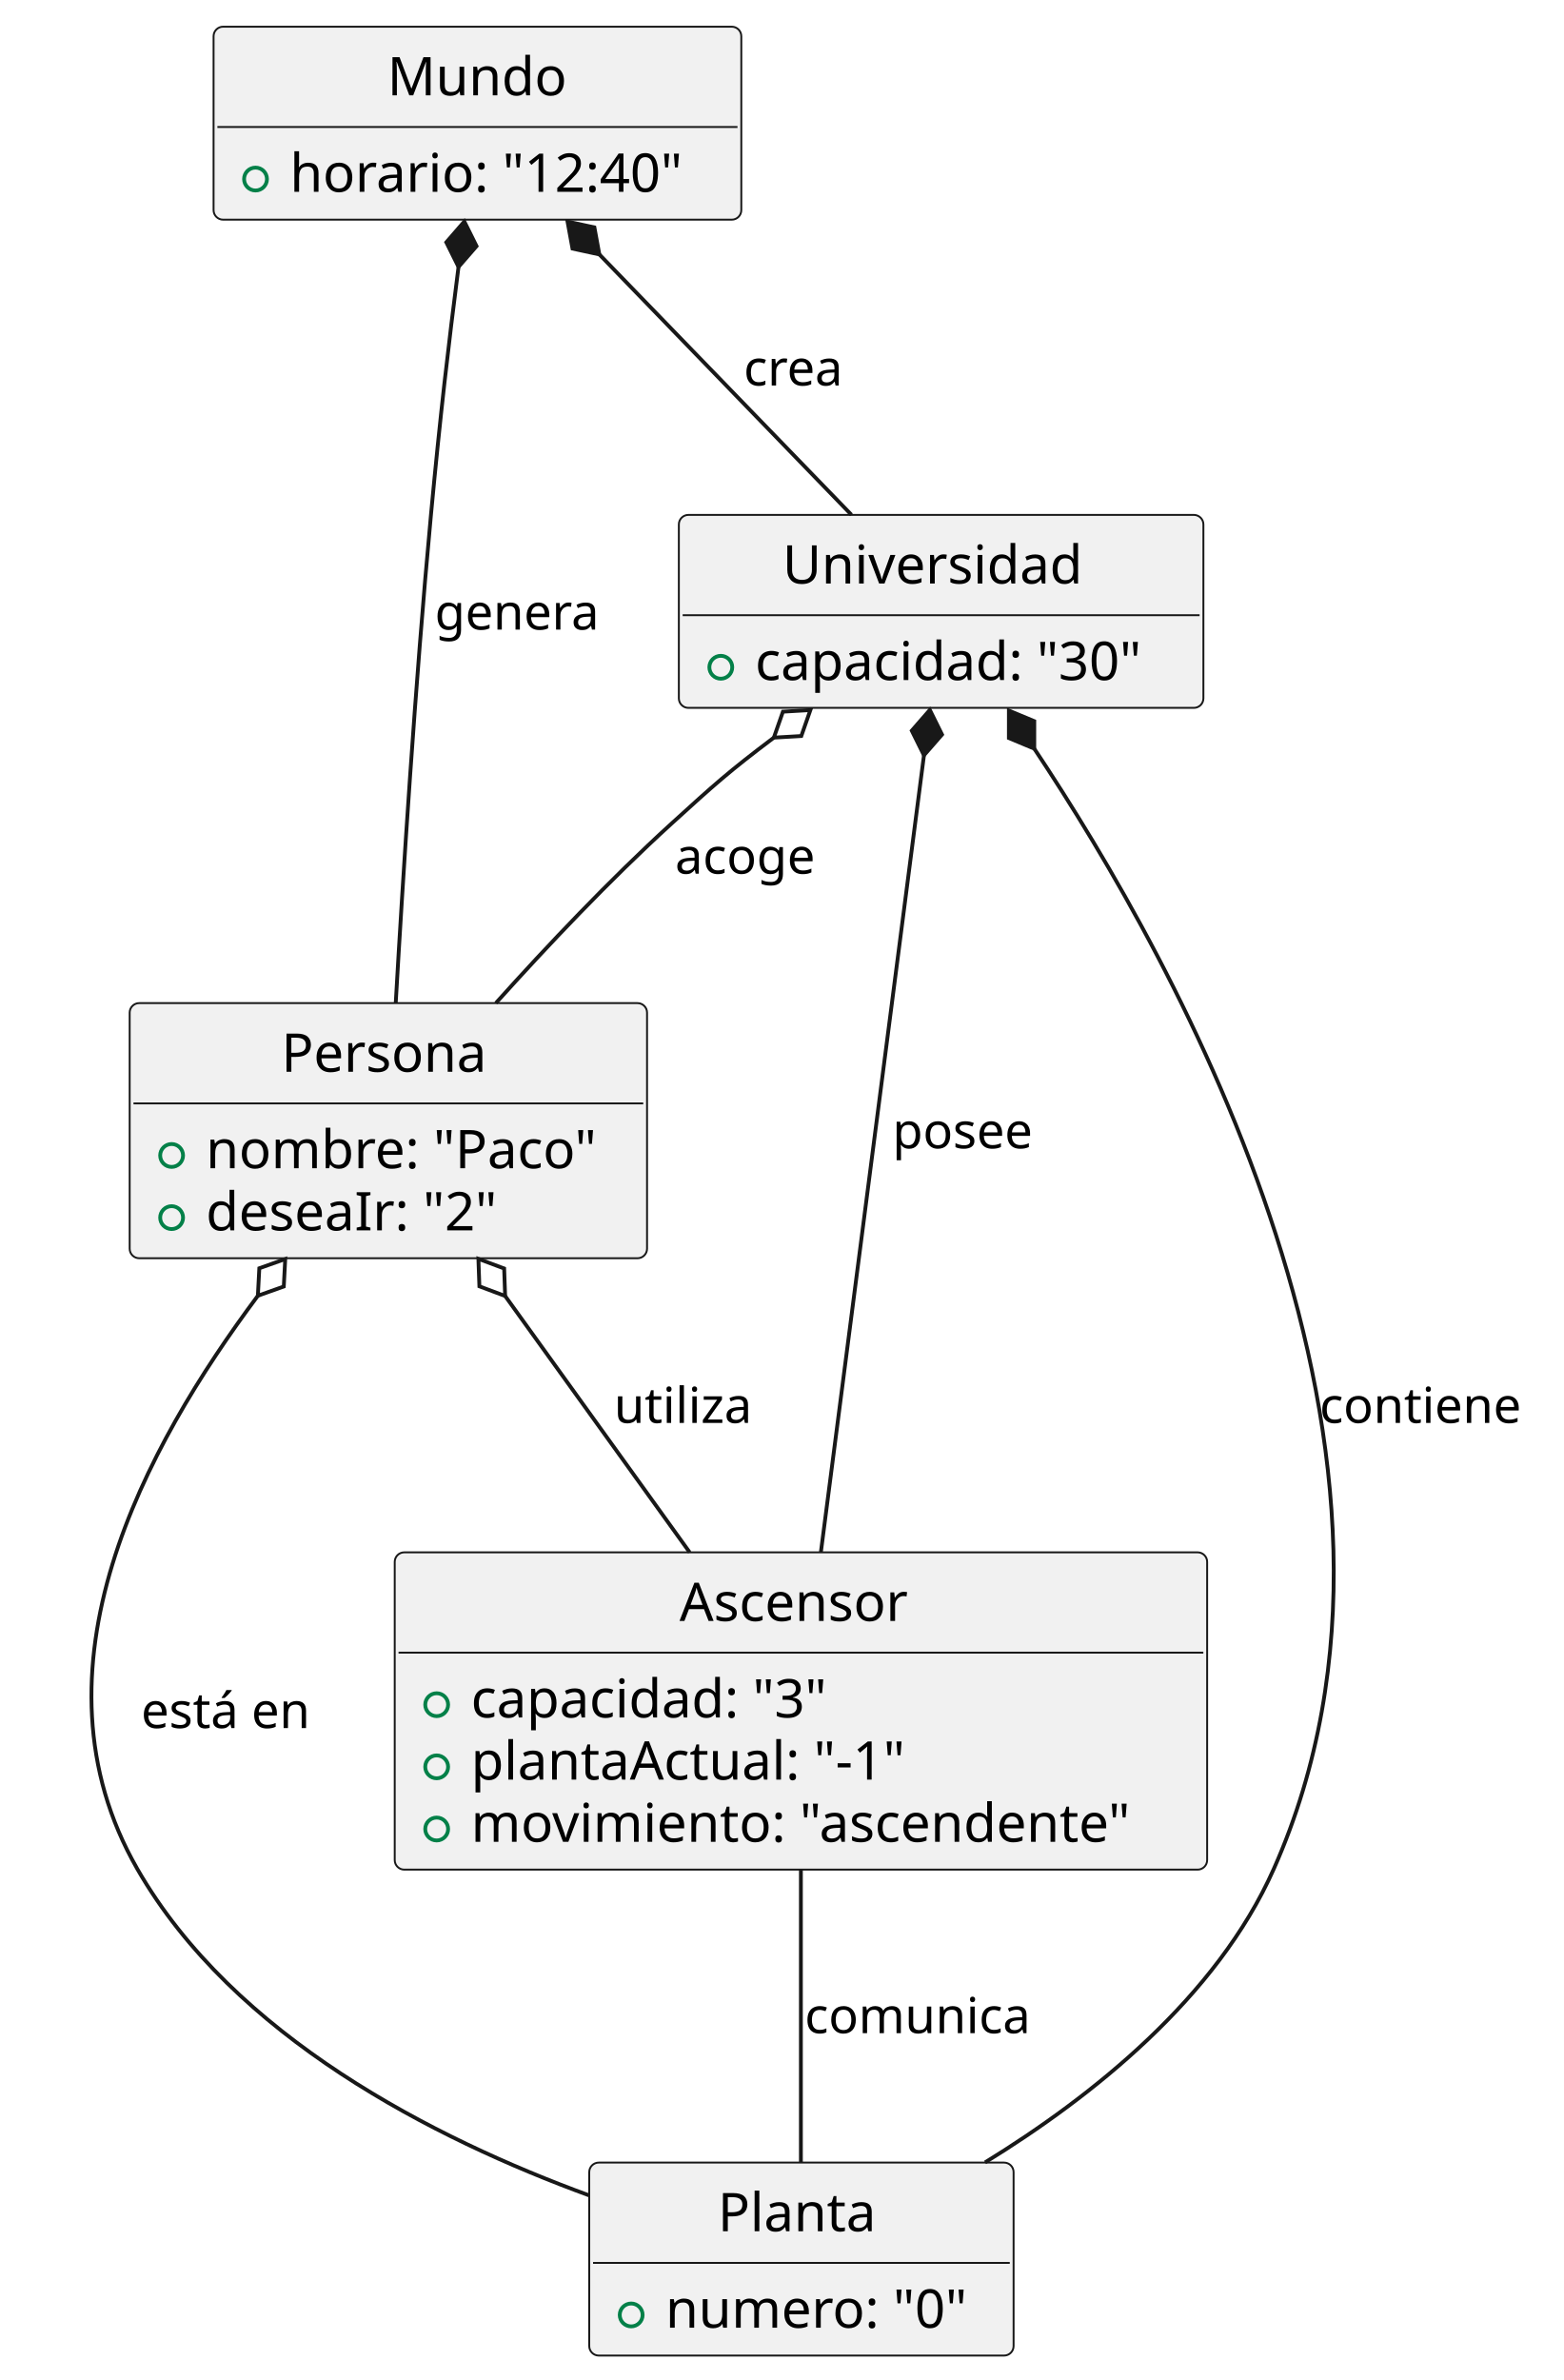
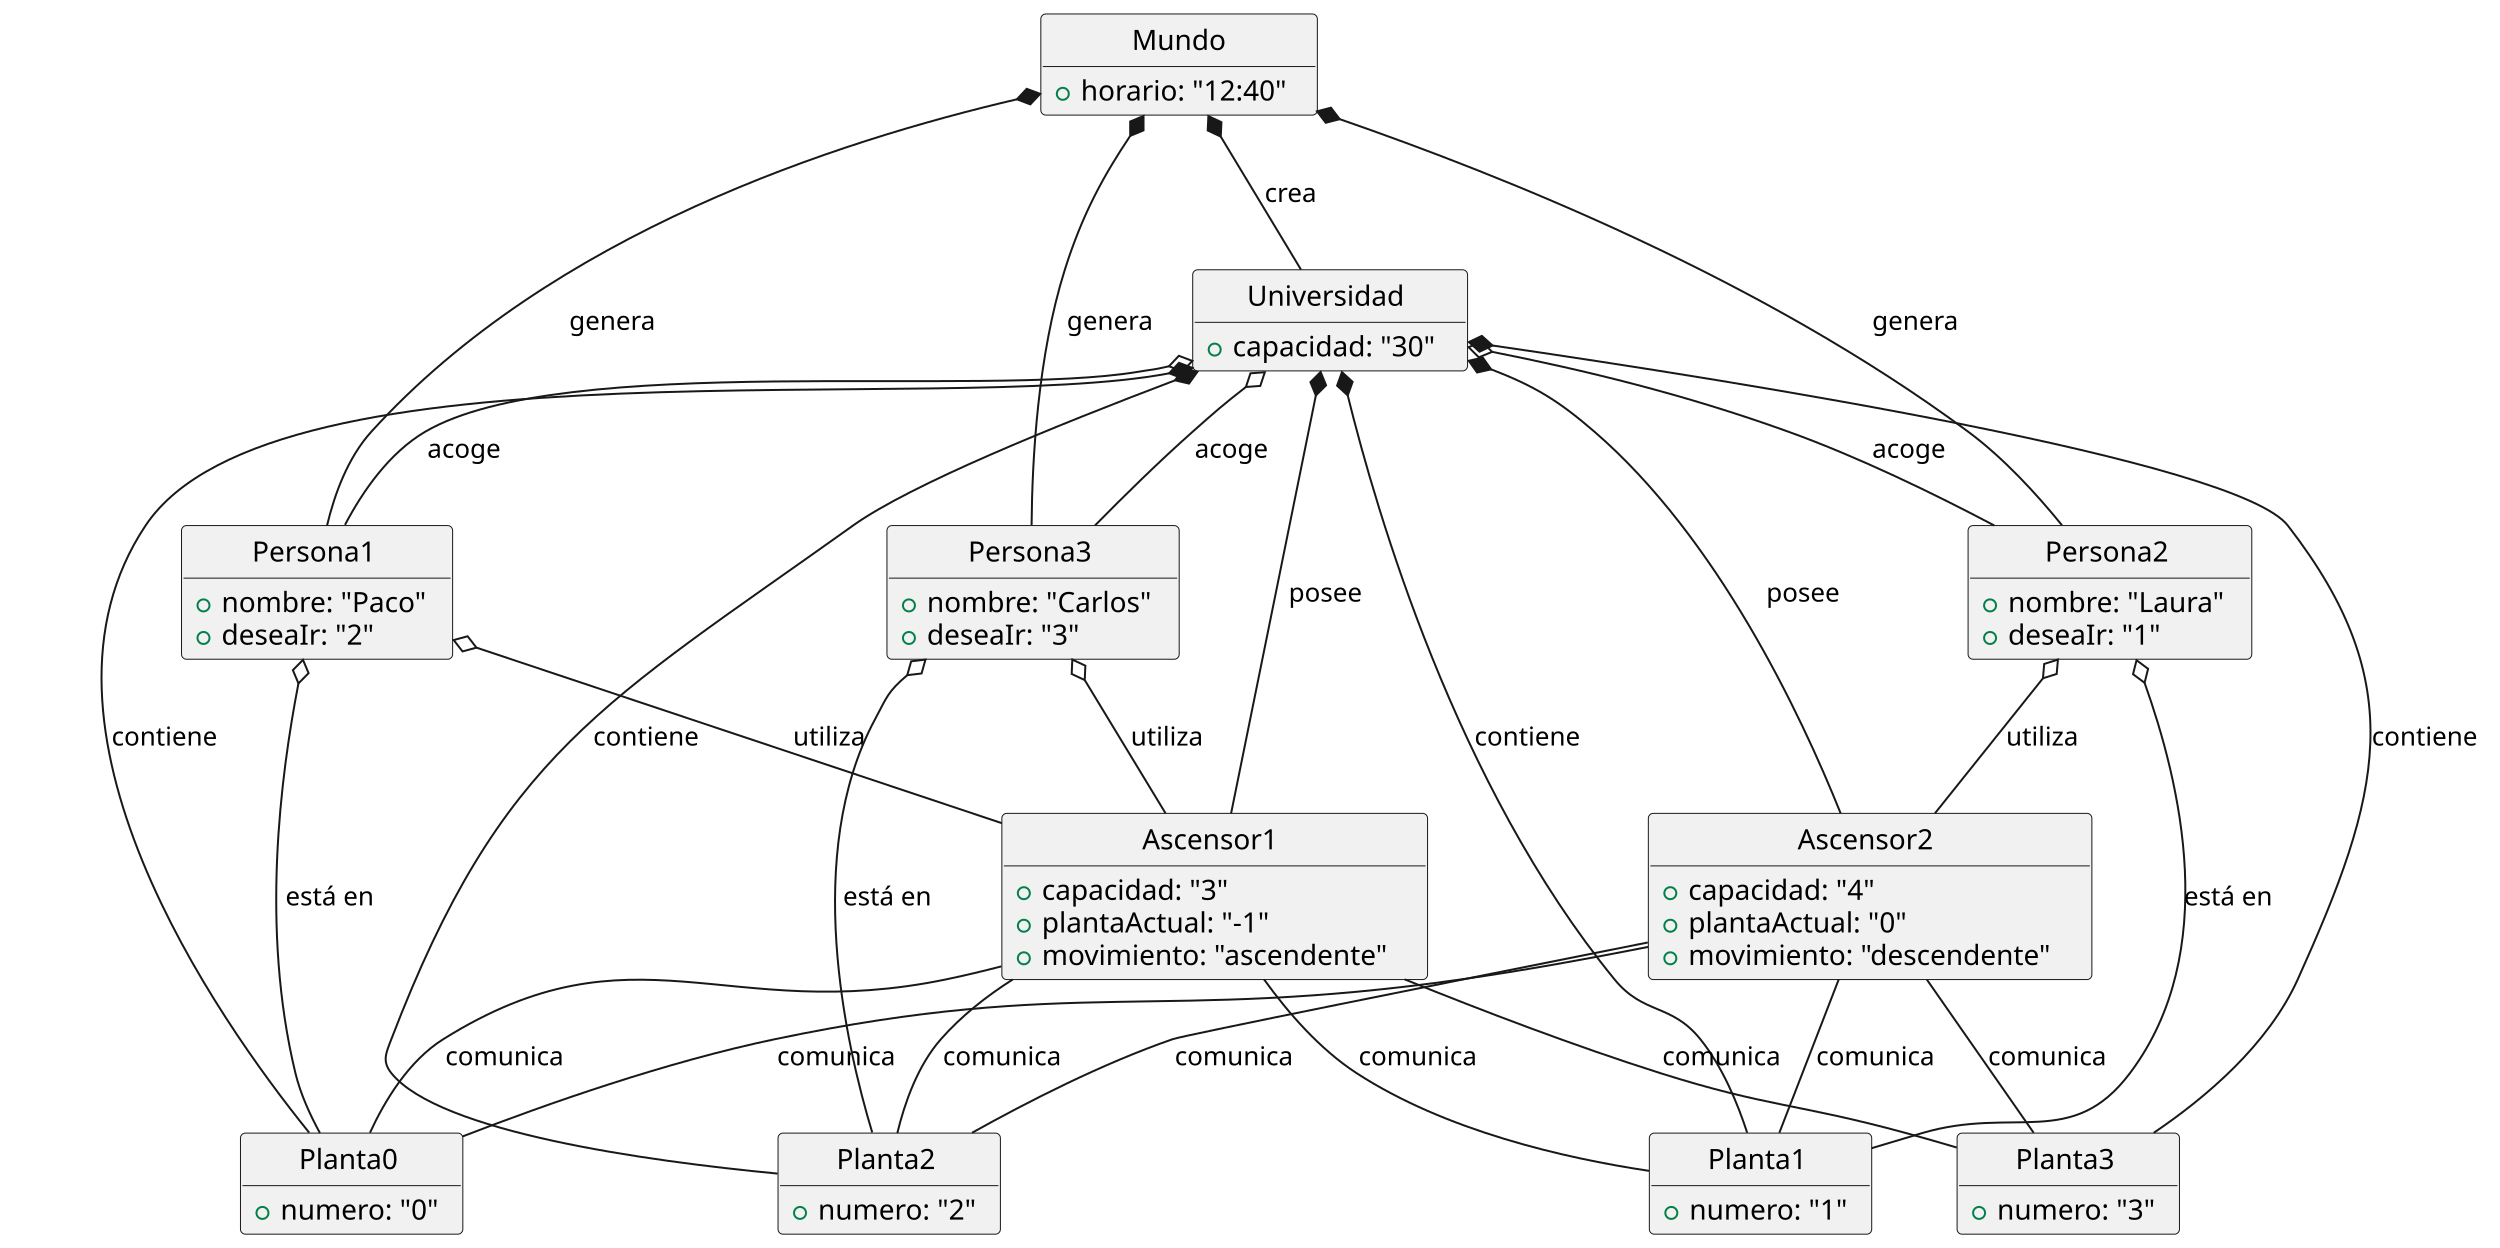
- <svg xmlns="http://www.w3.org/2000/svg" contentStyleType="text/css" data-diagram-type="CLASS" height="624px" preserveAspectRatio="none" style="width:410px;height:624px;background:#FFFFFF;" version="1.1" viewBox="0 0 410 624" width="410px" zoomAndPan="magnify">
+ <svg xmlns="http://www.w3.org/2000/svg" contentStyleType="text/css" data-diagram-type="CLASS" height="624px" preserveAspectRatio="none" style="width:1251px;height:624px;background:#FFFFFF;" version="1.1" viewBox="0 0 1251 624" width="1251px" zoomAndPan="magnify">
  <defs />
  <g>
    <g id="elem_Mundo">
-       <rect codeLine="4" fill="#F1F1F1" height="50.594" id="Mundo" rx="2.5" ry="2.5" style="stroke:#181818;stroke-width:0.5;" width="138.376" x="56" y="7" />
-       <text fill="#000000" font-family="sans-serif" font-size="14" lengthAdjust="spacing" textLength="47.277" x="101.549" y="24.995">Mundo</text>
-       <line style="stroke:#181818;stroke-width:0.5;" x1="57" x2="193.376" y1="33.297" y2="33.297" />
-       <ellipse cx="67" cy="46.945" fill="transparent" rx="3" ry="3" style="stroke:#038048;stroke-width:1;" />
-       <text fill="#000000" font-family="sans-serif" font-size="14" lengthAdjust="spacing" textLength="112.376" x="76" y="50.292">horario: "12:40"</text>
+       <rect codeLine="4" fill="#F1F1F1" height="50.594" id="Mundo" rx="2.5" ry="2.5" style="stroke:#181818;stroke-width:0.5;" width="138.376" x="520.83" y="7" />
+       <text fill="#000000" font-family="sans-serif" font-size="14" lengthAdjust="spacing" textLength="47.277" x="566.379" y="24.995">Mundo</text>
+       <line style="stroke:#181818;stroke-width:0.5;" x1="521.83" x2="658.206" y1="33.297" y2="33.297" />
+       <ellipse cx="531.83" cy="46.945" fill="transparent" rx="3" ry="3" style="stroke:#038048;stroke-width:1;" />
+       <text fill="#000000" font-family="sans-serif" font-size="14" lengthAdjust="spacing" textLength="112.376" x="540.83" y="50.292">horario: "12:40"</text>
    </g>
    <g id="elem_Universidad">
-       <rect codeLine="8" fill="#F1F1F1" height="50.594" id="Universidad" rx="2.5" ry="2.5" style="stroke:#181818;stroke-width:0.5;" width="137.542" x="178" y="135" />
-       <text fill="#000000" font-family="sans-serif" font-size="14" lengthAdjust="spacing" textLength="83.2" x="205.171" y="152.995">Universidad</text>
-       <line style="stroke:#181818;stroke-width:0.5;" x1="179" x2="314.542" y1="161.297" y2="161.297" />
-       <ellipse cx="189" cy="174.945" fill="transparent" rx="3" ry="3" style="stroke:#038048;stroke-width:1;" />
-       <text fill="#000000" font-family="sans-serif" font-size="14" lengthAdjust="spacing" textLength="111.542" x="198" y="178.292">capacidad: "30"</text>
-     </g>
-     <g id="elem_Persona">
-       <rect codeLine="12" fill="#F1F1F1" height="66.891" id="Persona" rx="2.5" ry="2.5" style="stroke:#181818;stroke-width:0.5;" width="135.662" x="34" y="263" />
-       <text fill="#000000" font-family="sans-serif" font-size="14" lengthAdjust="spacing" textLength="56.123" x="73.769" y="280.995">Persona</text>
-       <line style="stroke:#181818;stroke-width:0.5;" x1="35" x2="168.662" y1="289.297" y2="289.297" />
-       <ellipse cx="45" cy="302.945" fill="transparent" rx="3" ry="3" style="stroke:#038048;stroke-width:1;" />
-       <text fill="#000000" font-family="sans-serif" font-size="14" lengthAdjust="spacing" textLength="109.662" x="54" y="306.292">nombre: "Paco"</text>
-       <ellipse cx="45" cy="319.242" fill="transparent" rx="3" ry="3" style="stroke:#038048;stroke-width:1;" />
-       <text fill="#000000" font-family="sans-serif" font-size="14" lengthAdjust="spacing" textLength="82.824" x="54" y="322.589">deseaIr: "2"</text>
-     </g>
-     <g id="elem_Ascensor">
-       <rect codeLine="17" fill="#F1F1F1" height="83.188" id="Ascensor" rx="2.5" ry="2.5" style="stroke:#181818;stroke-width:0.5;" width="213.024" x="103.5" y="407" />
-       <text fill="#000000" font-family="sans-serif" font-size="14" lengthAdjust="spacing" textLength="63.67" x="178.177" y="424.995">Ascensor</text>
-       <line style="stroke:#181818;stroke-width:0.5;" x1="104.5" x2="315.524" y1="433.297" y2="433.297" />
-       <ellipse cx="114.5" cy="446.945" fill="transparent" rx="3" ry="3" style="stroke:#038048;stroke-width:1;" />
-       <text fill="#000000" font-family="sans-serif" font-size="14" lengthAdjust="spacing" textLength="102.635" x="123.5" y="450.292">capacidad: "3"</text>
-       <ellipse cx="114.5" cy="463.242" fill="transparent" rx="3" ry="3" style="stroke:#038048;stroke-width:1;" />
-       <text fill="#000000" font-family="sans-serif" font-size="14" lengthAdjust="spacing" textLength="124.407" x="123.5" y="466.589">plantaActual: "-1"</text>
-       <ellipse cx="114.5" cy="479.539" fill="transparent" rx="3" ry="3" style="stroke:#038048;stroke-width:1;" />
-       <text fill="#000000" font-family="sans-serif" font-size="14" lengthAdjust="spacing" textLength="187.024" x="123.5" y="482.886">movimiento: "ascendente"</text>
-     </g>
-     <g id="elem_Planta">
-       <rect codeLine="23" fill="#F1F1F1" height="50.594" id="Planta" rx="2.5" ry="2.5" style="stroke:#181818;stroke-width:0.5;" width="111.272" x="154.5" y="567" />
-       <text fill="#000000" font-family="sans-serif" font-size="14" lengthAdjust="spacing" textLength="43.852" x="188.209" y="584.995">Planta</text>
-       <line style="stroke:#181818;stroke-width:0.5;" x1="155.5" x2="264.772" y1="593.297" y2="593.297" />
-       <ellipse cx="165.5" cy="606.945" fill="transparent" rx="3" ry="3" style="stroke:#038048;stroke-width:1;" />
-       <text fill="#000000" font-family="sans-serif" font-size="14" lengthAdjust="spacing" textLength="85.272" x="174.5" y="610.292">numero: "0"</text>
-     </g>
-     <g id="link_Mundo_Persona">
-       <path codeLine="27" d="M120.225,69.983 C117.595,90.513 115.46,108.68 113,135 C108.88,179.22 105.63,230.42 103.77,262.88 " fill="transparent" id="Mundo-backto-Persona" style="stroke:#181818;stroke-width:1;" />
-       <polygon fill="#181818" points="121.75,58.08,117.02,63.523,120.225,69.983,124.955,64.54,121.75,58.08" style="stroke:#181818;stroke-width:1;" />
-       <text fill="#000000" font-family="sans-serif" font-size="13" lengthAdjust="spacing" textLength="45.798" x="114" y="165.067">genera</text>
+       <rect codeLine="8" fill="#F1F1F1" height="50.594" id="Universidad" rx="2.5" ry="2.5" style="stroke:#181818;stroke-width:0.5;" width="137.542" x="596.83" y="135" />
+       <text fill="#000000" font-family="sans-serif" font-size="14" lengthAdjust="spacing" textLength="83.2" x="624.001" y="152.995">Universidad</text>
+       <line style="stroke:#181818;stroke-width:0.5;" x1="597.83" x2="733.372" y1="161.297" y2="161.297" />
+       <ellipse cx="607.83" cy="174.945" fill="transparent" rx="3" ry="3" style="stroke:#038048;stroke-width:1;" />
+       <text fill="#000000" font-family="sans-serif" font-size="14" lengthAdjust="spacing" textLength="111.542" x="616.83" y="178.292">capacidad: "30"</text>
+     </g>
+     <g id="elem_Persona1">
+       <rect codeLine="12" fill="#F1F1F1" height="66.891" id="Persona1" rx="2.5" ry="2.5" style="stroke:#181818;stroke-width:0.5;" width="135.662" x="90.83" y="263" />
+       <text fill="#000000" font-family="sans-serif" font-size="14" lengthAdjust="spacing" textLength="65.03" x="126.146" y="280.995">Persona1</text>
+       <line style="stroke:#181818;stroke-width:0.5;" x1="91.83" x2="225.492" y1="289.297" y2="289.297" />
+       <ellipse cx="101.83" cy="302.945" fill="transparent" rx="3" ry="3" style="stroke:#038048;stroke-width:1;" />
+       <text fill="#000000" font-family="sans-serif" font-size="14" lengthAdjust="spacing" textLength="109.662" x="110.83" y="306.292">nombre: "Paco"</text>
+       <ellipse cx="101.83" cy="319.242" fill="transparent" rx="3" ry="3" style="stroke:#038048;stroke-width:1;" />
+       <text fill="#000000" font-family="sans-serif" font-size="14" lengthAdjust="spacing" textLength="82.824" x="110.83" y="322.589">deseaIr: "2"</text>
+     </g>
+     <g id="elem_Persona2">
+       <rect codeLine="17" fill="#F1F1F1" height="66.891" id="Persona2" rx="2.5" ry="2.5" style="stroke:#181818;stroke-width:0.5;" width="141.965" x="984.83" y="263" />
+       <text fill="#000000" font-family="sans-serif" font-size="14" lengthAdjust="spacing" textLength="65.03" x="1023.297" y="280.995">Persona2</text>
+       <line style="stroke:#181818;stroke-width:0.5;" x1="985.83" x2="1125.795" y1="289.297" y2="289.297" />
+       <ellipse cx="995.83" cy="302.945" fill="transparent" rx="3" ry="3" style="stroke:#038048;stroke-width:1;" />
+       <text fill="#000000" font-family="sans-serif" font-size="14" lengthAdjust="spacing" textLength="115.965" x="1004.83" y="306.292">nombre: "Laura"</text>
+       <ellipse cx="995.83" cy="319.242" fill="transparent" rx="3" ry="3" style="stroke:#038048;stroke-width:1;" />
+       <text fill="#000000" font-family="sans-serif" font-size="14" lengthAdjust="spacing" textLength="82.824" x="1004.83" y="322.589">deseaIr: "1"</text>
+     </g>
+     <g id="elem_Persona3">
+       <rect codeLine="22" fill="#F1F1F1" height="66.891" id="Persona3" rx="2.5" ry="2.5" style="stroke:#181818;stroke-width:0.5;" width="146.237" x="443.83" y="263" />
+       <text fill="#000000" font-family="sans-serif" font-size="14" lengthAdjust="spacing" textLength="65.03" x="484.433" y="280.995">Persona3</text>
+       <line style="stroke:#181818;stroke-width:0.5;" x1="444.83" x2="589.067" y1="289.297" y2="289.297" />
+       <ellipse cx="454.83" cy="302.945" fill="transparent" rx="3" ry="3" style="stroke:#038048;stroke-width:1;" />
+       <text fill="#000000" font-family="sans-serif" font-size="14" lengthAdjust="spacing" textLength="120.237" x="463.83" y="306.292">nombre: "Carlos"</text>
+       <ellipse cx="454.83" cy="319.242" fill="transparent" rx="3" ry="3" style="stroke:#038048;stroke-width:1;" />
+       <text fill="#000000" font-family="sans-serif" font-size="14" lengthAdjust="spacing" textLength="82.824" x="463.83" y="322.589">deseaIr: "3"</text>
+     </g>
+     <g id="elem_Ascensor1">
+       <rect codeLine="27" fill="#F1F1F1" height="83.188" id="Ascensor1" rx="2.5" ry="2.5" style="stroke:#181818;stroke-width:0.5;" width="213.024" x="501.33" y="407" />
+       <text fill="#000000" font-family="sans-serif" font-size="14" lengthAdjust="spacing" textLength="72.577" x="571.554" y="424.995">Ascensor1</text>
+       <line style="stroke:#181818;stroke-width:0.5;" x1="502.33" x2="713.354" y1="433.297" y2="433.297" />
+       <ellipse cx="512.33" cy="446.945" fill="transparent" rx="3" ry="3" style="stroke:#038048;stroke-width:1;" />
+       <text fill="#000000" font-family="sans-serif" font-size="14" lengthAdjust="spacing" textLength="102.635" x="521.33" y="450.292">capacidad: "3"</text>
+       <ellipse cx="512.33" cy="463.242" fill="transparent" rx="3" ry="3" style="stroke:#038048;stroke-width:1;" />
+       <text fill="#000000" font-family="sans-serif" font-size="14" lengthAdjust="spacing" textLength="124.407" x="521.33" y="466.589">plantaActual: "-1"</text>
+       <ellipse cx="512.33" cy="479.539" fill="transparent" rx="3" ry="3" style="stroke:#038048;stroke-width:1;" />
+       <text fill="#000000" font-family="sans-serif" font-size="14" lengthAdjust="spacing" textLength="187.024" x="521.33" y="482.886">movimiento: "ascendente"</text>
+     </g>
+     <g id="elem_Ascensor2">
+       <rect codeLine="33" fill="#F1F1F1" height="83.188" id="Ascensor2" rx="2.5" ry="2.5" style="stroke:#181818;stroke-width:0.5;" width="221.945" x="824.83" y="407" />
+       <text fill="#000000" font-family="sans-serif" font-size="14" lengthAdjust="spacing" textLength="72.577" x="899.514" y="424.995">Ascensor2</text>
+       <line style="stroke:#181818;stroke-width:0.5;" x1="825.83" x2="1045.775" y1="433.297" y2="433.297" />
+       <ellipse cx="835.83" cy="446.945" fill="transparent" rx="3" ry="3" style="stroke:#038048;stroke-width:1;" />
+       <text fill="#000000" font-family="sans-serif" font-size="14" lengthAdjust="spacing" textLength="102.635" x="844.83" y="450.292">capacidad: "4"</text>
+       <ellipse cx="835.83" cy="463.242" fill="transparent" rx="3" ry="3" style="stroke:#038048;stroke-width:1;" />
+       <text fill="#000000" font-family="sans-serif" font-size="14" lengthAdjust="spacing" textLength="119.356" x="844.83" y="466.589">plantaActual: "0"</text>
+       <ellipse cx="835.83" cy="479.539" fill="transparent" rx="3" ry="3" style="stroke:#038048;stroke-width:1;" />
+       <text fill="#000000" font-family="sans-serif" font-size="14" lengthAdjust="spacing" textLength="195.945" x="844.83" y="482.886">movimiento: "descendente"</text>
+     </g>
+     <g id="elem_Planta0">
+       <rect codeLine="39" fill="#F1F1F1" height="50.594" id="Planta0" rx="2.5" ry="2.5" style="stroke:#181818;stroke-width:0.5;" width="111.272" x="120.33" y="567" />
+       <text fill="#000000" font-family="sans-serif" font-size="14" lengthAdjust="spacing" textLength="52.76" x="149.586" y="584.995">Planta0</text>
+       <line style="stroke:#181818;stroke-width:0.5;" x1="121.33" x2="230.601" y1="593.297" y2="593.297" />
+       <ellipse cx="131.33" cy="606.945" fill="transparent" rx="3" ry="3" style="stroke:#038048;stroke-width:1;" />
+       <text fill="#000000" font-family="sans-serif" font-size="14" lengthAdjust="spacing" textLength="85.272" x="140.33" y="610.292">numero: "0"</text>
+     </g>
+     <g id="elem_Planta1">
+       <rect codeLine="43" fill="#F1F1F1" height="50.594" id="Planta1" rx="2.5" ry="2.5" style="stroke:#181818;stroke-width:0.5;" width="111.272" x="825.33" y="567" />
+       <text fill="#000000" font-family="sans-serif" font-size="14" lengthAdjust="spacing" textLength="52.76" x="854.586" y="584.995">Planta1</text>
+       <line style="stroke:#181818;stroke-width:0.5;" x1="826.33" x2="935.601" y1="593.297" y2="593.297" />
+       <ellipse cx="836.33" cy="606.945" fill="transparent" rx="3" ry="3" style="stroke:#038048;stroke-width:1;" />
+       <text fill="#000000" font-family="sans-serif" font-size="14" lengthAdjust="spacing" textLength="85.272" x="845.33" y="610.292">numero: "1"</text>
+     </g>
+     <g id="elem_Planta2">
+       <rect codeLine="47" fill="#F1F1F1" height="50.594" id="Planta2" rx="2.5" ry="2.5" style="stroke:#181818;stroke-width:0.5;" width="111.272" x="389.33" y="567" />
+       <text fill="#000000" font-family="sans-serif" font-size="14" lengthAdjust="spacing" textLength="52.76" x="418.586" y="584.995">Planta2</text>
+       <line style="stroke:#181818;stroke-width:0.5;" x1="390.33" x2="499.601" y1="593.297" y2="593.297" />
+       <ellipse cx="400.33" cy="606.945" fill="transparent" rx="3" ry="3" style="stroke:#038048;stroke-width:1;" />
+       <text fill="#000000" font-family="sans-serif" font-size="14" lengthAdjust="spacing" textLength="85.272" x="409.33" y="610.292">numero: "2"</text>
+     </g>
+     <g id="elem_Planta3">
+       <rect codeLine="51" fill="#F1F1F1" height="50.594" id="Planta3" rx="2.5" ry="2.5" style="stroke:#181818;stroke-width:0.5;" width="111.272" x="979.33" y="567" />
+       <text fill="#000000" font-family="sans-serif" font-size="14" lengthAdjust="spacing" textLength="52.76" x="1008.586" y="584.995">Planta3</text>
+       <line style="stroke:#181818;stroke-width:0.5;" x1="980.33" x2="1089.601" y1="593.297" y2="593.297" />
+       <ellipse cx="990.33" cy="606.945" fill="transparent" rx="3" ry="3" style="stroke:#038048;stroke-width:1;" />
+       <text fill="#000000" font-family="sans-serif" font-size="14" lengthAdjust="spacing" textLength="85.272" x="999.33" y="610.292">numero: "3"</text>
+     </g>
+     <g id="link_Mundo_Persona1">
+       <path codeLine="55" d="M508.825,49.7 C419.325,70.61 276.09,116.55 185.83,216 C174.08,228.95 167.41,247.23 163.64,263 " fill="transparent" id="Mundo-backto-Persona1" style="stroke:#181818;stroke-width:1;" />
+       <polygon fill="#181818" points="520.51,46.97,513.757,44.44,508.825,49.7,515.577,52.23,520.51,46.97" style="stroke:#181818;stroke-width:1;" />
+       <text fill="#000000" font-family="sans-serif" font-size="13" lengthAdjust="spacing" textLength="45.798" x="284.83" y="165.067">genera</text>
+     </g>
+     <g id="link_Mundo_Persona2">
+       <path codeLine="56" d="M670.379,59.628 C753.049,88.268 881.77,139.7 984.83,216 C1002.53,229.1 1019.12,247.2 1031.8,262.82 " fill="transparent" id="Mundo-backto-Persona2" style="stroke:#181818;stroke-width:1;" />
+       <polygon fill="#181818" points="659.04,55.7,663.4,61.444,670.379,59.628,666.019,53.885,659.04,55.7" style="stroke:#181818;stroke-width:1;" />
+       <text fill="#000000" font-family="sans-serif" font-size="13" lengthAdjust="spacing" textLength="45.798" x="936.83" y="165.067">genera</text>
+     </g>
+     <g id="link_Mundo_Persona3">
+       <path codeLine="57" d="M565.55,68.005 C552.33,87.775 541.71,106.86 532.83,135 C519.36,177.73 516.47,229.74 516.21,262.74 " fill="transparent" id="Mundo-backto-Persona3" style="stroke:#181818;stroke-width:1;" />
+       <polygon fill="#181818" points="572.22,58.03,565.56,60.794,565.55,68.005,572.21,65.241,572.22,58.03" style="stroke:#181818;stroke-width:1;" />
+       <text fill="#000000" font-family="sans-serif" font-size="13" lengthAdjust="spacing" textLength="45.798" x="533.83" y="165.067">genera</text>
    </g>
    <g id="link_Mundo_Universidad">
-       <path codeLine="28" d="M157.158,66.71 C178.658,88.91 201.77,112.79 223.25,134.97 " fill="transparent" id="Mundo-backto-Universidad" style="stroke:#181818;stroke-width:1;" />
-       <polygon fill="#181818" points="148.81,58.09,150.111,65.183,157.158,66.71,155.857,59.617,148.81,58.09" style="stroke:#181818;stroke-width:1;" />
-       <text fill="#000000" font-family="sans-serif" font-size="13" lengthAdjust="spacing" textLength="28.456" x="195" y="101.067">crea</text>
-     </g>
-     <g id="link_Universidad_Planta">
-       <path codeLine="30" d="M271.192,196.288 C308.502,252.308 381.89,382.16 334,490 C319.04,523.69 286.35,549.7 258.29,566.95 " fill="transparent" id="Universidad-backto-Planta" style="stroke:#181818;stroke-width:1;" />
-       <polygon fill="#181818" points="264.54,186.3,264.537,193.511,271.192,196.288,271.195,189.077,264.54,186.3" style="stroke:#181818;stroke-width:1;" />
-       <text fill="#000000" font-family="sans-serif" font-size="13" lengthAdjust="spacing" textLength="56.285" x="346" y="373.067">contiene</text>
-     </g>
-     <g id="link_Universidad_Persona">
-       <path codeLine="31" d="M202.908,193.394 C190.998,202.374 187.38,205.65 176,216 C159.96,230.59 143.4,248.11 130.02,262.99 " fill="transparent" id="Universidad-backto-Persona" style="stroke:#181818;stroke-width:1;" />
-       <polygon fill="transparent" points="212.49,186.17,205.291,186.588,202.908,193.394,210.107,192.976,212.49,186.17" style="stroke:#181818;stroke-width:1;" />
-       <text fill="#000000" font-family="sans-serif" font-size="13" lengthAdjust="spacing" textLength="39.317" x="177" y="229.067">acoge</text>
-     </g>
-     <g id="link_Universidad_Ascensor">
-       <path codeLine="32" d="M242.27,198.031 C235.891,247.351 223.04,346.75 215.24,406.97 " fill="transparent" id="Universidad-backto-Ascensor" style="stroke:#181818;stroke-width:1;" />
-       <polygon fill="#181818" points="243.81,186.13,239.073,191.567,242.27,198.031,247.007,192.594,243.81,186.13" style="stroke:#181818;stroke-width:1;" />
-       <text fill="#000000" font-family="sans-serif" font-size="13" lengthAdjust="spacing" textLength="38.975" x="234" y="301.067">posee</text>
-     </g>
-     <g id="link_Persona_Ascensor">
-       <path codeLine="34" d="M132.452,339.788 C148.702,362.358 163.45,382.85 180.83,406.99 " fill="transparent" id="Persona-backto-Ascensor" style="stroke:#181818;stroke-width:1;" />
-       <polygon fill="transparent" points="125.44,330.05,125.7,337.256,132.452,339.788,132.192,332.582,125.44,330.05" style="stroke:#181818;stroke-width:1;" />
-       <text fill="#000000" font-family="sans-serif" font-size="13" lengthAdjust="spacing" textLength="38.962" x="161" y="373.067">utiliza</text>
-     </g>
-     <g id="link_Ascensor_Planta">
-       <path codeLine="35" d="M210,490.19 C210,514.94 210,545.74 210,566.84 " fill="transparent" id="Ascensor-Planta" style="stroke:#181818;stroke-width:1;" />
-       <text fill="#000000" font-family="sans-serif" font-size="13" lengthAdjust="spacing" textLength="62.969" x="211" y="533.067">comunica</text>
-     </g>
-     <g id="link_Persona_Planta">
-       <path codeLine="36" d="M67.616,339.719 C38.066,379.339 6,437.77 36,490 C61.26,533.97 113.73,560.7 154.48,575.6 " fill="transparent" id="Persona-backto-Planta" style="stroke:#181818;stroke-width:1;" />
-       <polygon fill="transparent" points="74.79,330.1,67.996,332.518,67.616,339.719,74.409,337.301,74.79,330.1" style="stroke:#181818;stroke-width:1;" />
-       <text fill="#000000" font-family="sans-serif" font-size="13" lengthAdjust="spacing" textLength="48.204" x="37" y="453.067">está en</text>
+       <path codeLine="58" d="M610.868,68.366 C624.258,90.566 637.66,112.79 651.04,134.97 " fill="transparent" id="Mundo-backto-Universidad" style="stroke:#181818;stroke-width:1;" />
+       <polygon fill="#181818" points="604.67,58.09,604.344,65.294,610.868,68.366,611.194,61.162,604.67,58.09" style="stroke:#181818;stroke-width:1;" />
+       <text fill="#000000" font-family="sans-serif" font-size="13" lengthAdjust="spacing" textLength="28.456" x="632.83" y="101.067">crea</text>
+     </g>
+     <g id="link_Universidad_Planta0">
+       <path codeLine="60" d="M585.027,186.808 C471.387,208.598 137.05,166.74 72.83,263 C6,363.19 108.19,509.18 154.73,566.8 " fill="transparent" id="Universidad-backto-Planta0" style="stroke:#181818;stroke-width:1;" />
+       <polygon fill="#181818" points="596.72,184.11,589.974,181.562,585.027,186.808,591.773,189.357,596.72,184.11" style="stroke:#181818;stroke-width:1;" />
+       <text fill="#000000" font-family="sans-serif" font-size="13" lengthAdjust="spacing" textLength="56.285" x="55.83" y="373.067">contiene</text>
+     </g>
+     <g id="link_Universidad_Planta1">
+       <path codeLine="61" d="M674.402,197.859 C688.812,256.109 728.45,392.79 807.83,490 C822.57,508.05 836.19,501.87 850.83,520 C861.91,533.72 869.51,552.12 874.29,566.82 " fill="transparent" id="Universidad-backto-Planta1" style="stroke:#181818;stroke-width:1;" />
+       <polygon fill="#181818" points="671.52,186.21,669.078,192.995,674.402,197.859,676.844,191.074,671.52,186.21" style="stroke:#181818;stroke-width:1;" />
+       <text fill="#000000" font-family="sans-serif" font-size="13" lengthAdjust="spacing" textLength="56.285" x="737.83" y="373.067">contiene</text>
+     </g>
+     <g id="link_Universidad_Planta2">
+       <path codeLine="62" d="M587.952,190.33 C527.782,213.18 455.63,242.44 426.83,263 C301.85,352.25 250.81,376.6 195.83,520 C193.13,527.05 191.1,531.11 195.83,537 C219.62,566.56 323.29,580.97 389.13,587.27 " fill="transparent" id="Universidad-backto-Planta2" style="stroke:#181818;stroke-width:1;" />
+       <polygon fill="#181818" points="599.17,186.07,592.141,184.461,587.952,190.33,594.981,191.94,599.17,186.07" style="stroke:#181818;stroke-width:1;" />
+       <text fill="#000000" font-family="sans-serif" font-size="13" lengthAdjust="spacing" textLength="56.285" x="296.83" y="373.067">contiene</text>
+     </g>
+     <g id="link_Universidad_Planta3">
+       <path codeLine="63" d="M746.875,172.897 C873.425,191.297 1119.75,230.68 1144.83,263 C1206.7,342.73 1191.33,398.02 1149.83,490 C1135.05,522.77 1103.88,549.2 1077.71,566.87 " fill="transparent" id="Universidad-backto-Planta3" style="stroke:#181818;stroke-width:1;" />
+       <polygon fill="#181818" points="735,171.17,740.362,175.992,746.875,172.897,741.513,168.075,735,171.17" style="stroke:#181818;stroke-width:1;" />
+       <text fill="#000000" font-family="sans-serif" font-size="13" lengthAdjust="spacing" textLength="56.285" x="1186.83" y="373.067">contiene</text>
+     </g>
+     <g id="link_Universidad_Persona1">
+       <path codeLine="64" d="M584.951,183.281 C575.971,185.331 578.57,184.53 569.83,186 C491.33,199.22 281.56,175.82 212.83,216 C194.83,226.53 181.53,245.73 172.64,262.62 " fill="transparent" id="Universidad-backto-Persona1" style="stroke:#181818;stroke-width:1;" />
+       <polygon fill="transparent" points="596.65,180.61,589.91,178.046,584.951,183.281,591.691,185.845,596.65,180.61" style="stroke:#181818;stroke-width:1;" />
+       <text fill="#000000" font-family="sans-serif" font-size="13" lengthAdjust="spacing" textLength="39.317" x="213.83" y="229.067">acoge</text>
+     </g>
+     <g id="link_Universidad_Persona2">
+       <path codeLine="65" d="M746.659,176.063 C792.729,185.233 842.45,197.11 894.83,216 C930.17,228.74 967.91,247.11 997.96,262.97 " fill="transparent" id="Universidad-backto-Persona2" style="stroke:#181818;stroke-width:1;" />
+       <polygon fill="transparent" points="734.89,173.72,739.994,178.814,746.659,176.063,741.555,170.968,734.89,173.72" style="stroke:#181818;stroke-width:1;" />
+       <text fill="#000000" font-family="sans-serif" font-size="13" lengthAdjust="spacing" textLength="39.317" x="936.83" y="229.067">acoge</text>
+     </g>
+     <g id="link_Universidad_Persona3">
+       <path codeLine="66" d="M623.454,193.646 C611.814,202.716 608.25,205.87 596.83,216 C580.13,230.81 562.44,248.19 547.95,262.92 " fill="transparent" id="Universidad-backto-Persona3" style="stroke:#181818;stroke-width:1;" />
+       <polygon fill="transparent" points="632.92,186.27,625.729,186.803,623.454,193.646,630.646,193.113,632.92,186.27" style="stroke:#181818;stroke-width:1;" />
+       <text fill="#000000" font-family="sans-serif" font-size="13" lengthAdjust="spacing" textLength="39.317" x="597.83" y="229.067">acoge</text>
+     </g>
+     <g id="link_Universidad_Ascensor1">
+       <path codeLine="67" d="M658.455,197.891 C648.455,247.211 628.26,346.75 616.05,406.97 " fill="transparent" id="Universidad-backto-Ascensor1" style="stroke:#181818;stroke-width:1;" />
+       <polygon fill="#181818" points="660.84,186.13,655.727,191.215,658.455,197.891,663.568,192.805,660.84,186.13" style="stroke:#181818;stroke-width:1;" />
+       <text fill="#000000" font-family="sans-serif" font-size="13" lengthAdjust="spacing" textLength="38.975" x="644.83" y="301.067">posee</text>
+     </g>
+     <g id="link_Universidad_Ascensor2">
+       <path codeLine="68" d="M746.162,184.823 C767.952,193.193 779.82,200.44 797.83,216 C859.09,268.91 900.58,356.03 921.04,406.96 " fill="transparent" id="Universidad-backto-Ascensor2" style="stroke:#181818;stroke-width:1;" />
+       <polygon fill="#181818" points="734.96,180.52,739.127,186.405,746.162,184.823,741.995,178.938,734.96,180.52" style="stroke:#181818;stroke-width:1;" />
+       <text fill="#000000" font-family="sans-serif" font-size="13" lengthAdjust="spacing" textLength="38.975" x="883.83" y="301.067">posee</text>
+     </g>
+     <g id="link_Persona1_Ascensor1">
+       <path codeLine="70" d="M238.412,324.082 C311.272,348.422 416.36,383.53 501.32,411.92 " fill="transparent" id="Persona1-backto-Ascensor1" style="stroke:#181818;stroke-width:1;" />
+       <polygon fill="transparent" points="227.03,320.28,231.453,325.975,238.412,324.082,233.988,318.387,227.03,320.28" style="stroke:#181818;stroke-width:1;" />
+       <text fill="#000000" font-family="sans-serif" font-size="13" lengthAdjust="spacing" textLength="38.962" x="396.83" y="373.067">utiliza</text>
+     </g>
+     <g id="link_Persona2_Ascensor2">
+       <path codeLine="71" d="M1022.293,339.42 C1004.233,361.99 987.55,382.85 968.24,406.99 " fill="transparent" id="Persona2-backto-Ascensor2" style="stroke:#181818;stroke-width:1;" />
+       <polygon fill="transparent" points="1029.79,330.05,1022.918,332.236,1022.293,339.42,1029.165,337.234,1029.79,330.05" style="stroke:#181818;stroke-width:1;" />
+       <text fill="#000000" font-family="sans-serif" font-size="13" lengthAdjust="spacing" textLength="38.962" x="1003.83" y="373.067">utiliza</text>
+     </g>
+     <g id="link_Persona3_Ascensor1">
+       <path codeLine="72" d="M542.803,340.31 C556.493,362.88 568.61,382.85 583.25,406.99 " fill="transparent" id="Persona3-backto-Ascensor1" style="stroke:#181818;stroke-width:1;" />
+       <polygon fill="transparent" points="536.58,330.05,536.272,337.255,542.803,340.31,543.112,333.106,536.58,330.05" style="stroke:#181818;stroke-width:1;" />
+       <text fill="#000000" font-family="sans-serif" font-size="13" lengthAdjust="spacing" textLength="38.962" x="565.83" y="373.067">utiliza</text>
+     </g>
+     <g id="link_Ascensor1_Planta0">
+       <path codeLine="74" d="M501.11,483.57 C491.94,485.95 482.75,488.14 473.83,490 C363.43,513.07 317.47,460.2 221.83,520 C204.56,530.8 192.54,550.73 185.13,566.81 " fill="transparent" id="Ascensor1-Planta0" style="stroke:#181818;stroke-width:1;" />
+       <text fill="#000000" font-family="sans-serif" font-size="13" lengthAdjust="spacing" textLength="62.969" x="222.83" y="533.067">comunica</text>
+     </g>
+     <g id="link_Ascensor1_Planta1">
+       <path codeLine="75" d="M632.52,490.08 C644.57,506.82 660.46,525.06 678.83,537 C723.15,565.8 782.34,579.47 825.18,585.9 " fill="transparent" id="Ascensor1-Planta1" style="stroke:#181818;stroke-width:1;" />
+       <text fill="#000000" font-family="sans-serif" font-size="13" lengthAdjust="spacing" textLength="62.969" x="679.83" y="533.067">comunica</text>
+     </g>
+     <g id="link_Ascensor1_Planta2">
+       <path codeLine="76" d="M506.8,490.11 C493.51,498.54 481,508.46 470.83,520 C459.22,533.18 452.66,551.97 449.03,566.97 " fill="transparent" id="Ascensor1-Planta2" style="stroke:#181818;stroke-width:1;" />
+       <text fill="#000000" font-family="sans-serif" font-size="13" lengthAdjust="spacing" textLength="62.969" x="471.83" y="533.067">comunica</text>
+     </g>
+     <g id="link_Ascensor1_Planta3">
+       <path codeLine="77" d="M702.86,490.05 C742.06,505.92 788.21,523.51 830.83,537 C884.48,553.98 899.55,552.18 953.83,567 C962.05,569.24 970.71,571.73 979.17,574.23 " fill="transparent" id="Ascensor1-Planta3" style="stroke:#181818;stroke-width:1;" />
+       <text fill="#000000" font-family="sans-serif" font-size="13" lengthAdjust="spacing" textLength="62.969" x="831.83" y="533.067">comunica</text>
+     </g>
+     <g id="link_Ascensor2_Planta0">
+       <path codeLine="79" d="M824.77,473.83 C794.72,479.79 762.13,485.68 731.83,490 C579.9,511.64 538.05,488.59 387.83,520 C333.46,531.37 273.69,552.35 231.51,568.65 " fill="transparent" id="Ascensor2-Planta0" style="stroke:#181818;stroke-width:1;" />
+       <text fill="#000000" font-family="sans-serif" font-size="13" lengthAdjust="spacing" textLength="62.969" x="388.83" y="533.067">comunica</text>
+     </g>
+     <g id="link_Ascensor2_Planta1">
+       <path codeLine="80" d="M920.07,490.19 C910.49,514.94 898.56,545.74 890.38,566.84 " fill="transparent" id="Ascensor2-Planta1" style="stroke:#181818;stroke-width:1;" />
+       <text fill="#000000" font-family="sans-serif" font-size="13" lengthAdjust="spacing" textLength="62.969" x="908.83" y="533.067">comunica</text>
+     </g>
+     <g id="link_Ascensor2_Planta2">
+       <path codeLine="81" d="M824.57,471.61 C724.61,491.53 592.61,518 586.83,520 C551.62,532.18 514.05,551.39 486.41,566.84 " fill="transparent" id="Ascensor2-Planta2" style="stroke:#181818;stroke-width:1;" />
+       <text fill="#000000" font-family="sans-serif" font-size="13" lengthAdjust="spacing" textLength="62.969" x="587.83" y="533.067">comunica</text>
+     </g>
+     <g id="link_Ascensor2_Planta3">
+       <path codeLine="82" d="M964.2,490.19 C981.46,514.94 1002.93,545.74 1017.64,566.84 " fill="transparent" id="Ascensor2-Planta3" style="stroke:#181818;stroke-width:1;" />
+       <text fill="#000000" font-family="sans-serif" font-size="13" lengthAdjust="spacing" textLength="62.969" x="994.83" y="533.067">comunica</text>
+     </g>
+     <g id="link_Persona1_Planta0">
+       <path codeLine="84" d="M149.344,341.982 C140.334,388.622 130.37,464.78 147.83,537 C150.33,547.34 155.15,557.92 160.1,566.97 " fill="transparent" id="Persona1-backto-Planta0" style="stroke:#181818;stroke-width:1;" />
+       <polygon fill="transparent" points="151.62,330.2,146.555,335.332,149.344,341.982,154.409,336.85,151.62,330.2" style="stroke:#181818;stroke-width:1;" />
+       <text fill="#000000" font-family="sans-serif" font-size="13" lengthAdjust="spacing" textLength="48.204" x="142.83" y="453.067">está en</text>
+     </g>
+     <g id="link_Persona2_Planta1">
+       <path codeLine="85" d="M1073.151,341.683 C1091.001,391.733 1111.49,476.31 1065.83,537 C1036.91,575.44 1007.97,553.37 961.83,567 C953.66,569.41 945.03,571.99 936.58,574.54 " fill="transparent" id="Persona2-backto-Planta1" style="stroke:#181818;stroke-width:1;" />
+       <polygon fill="transparent" points="1069.12,330.38,1067.368,337.375,1073.151,341.683,1074.903,334.688,1069.12,330.38" style="stroke:#181818;stroke-width:1;" />
+       <text fill="#000000" font-family="sans-serif" font-size="13" lengthAdjust="spacing" textLength="48.204" x="1092.83" y="453.067">está en</text>
+     </g>
+     <g id="link_Persona3_Planta2">
+       <path codeLine="86" d="M453.982,337.86 C444.022,346.36 443.96,348.6 437.83,360 C401.66,427.29 423.04,522.22 436.46,566.69 " fill="transparent" id="Persona3-backto-Planta2" style="stroke:#181818;stroke-width:1;" />
+       <polygon fill="transparent" points="463.11,330.07,455.949,330.922,453.982,337.86,461.143,337.008,463.11,330.07" style="stroke:#181818;stroke-width:1;" />
+       <text fill="#000000" font-family="sans-serif" font-size="13" lengthAdjust="spacing" textLength="48.204" x="421.83" y="453.067">está en</text>
    </g>
  </g>
</svg>
